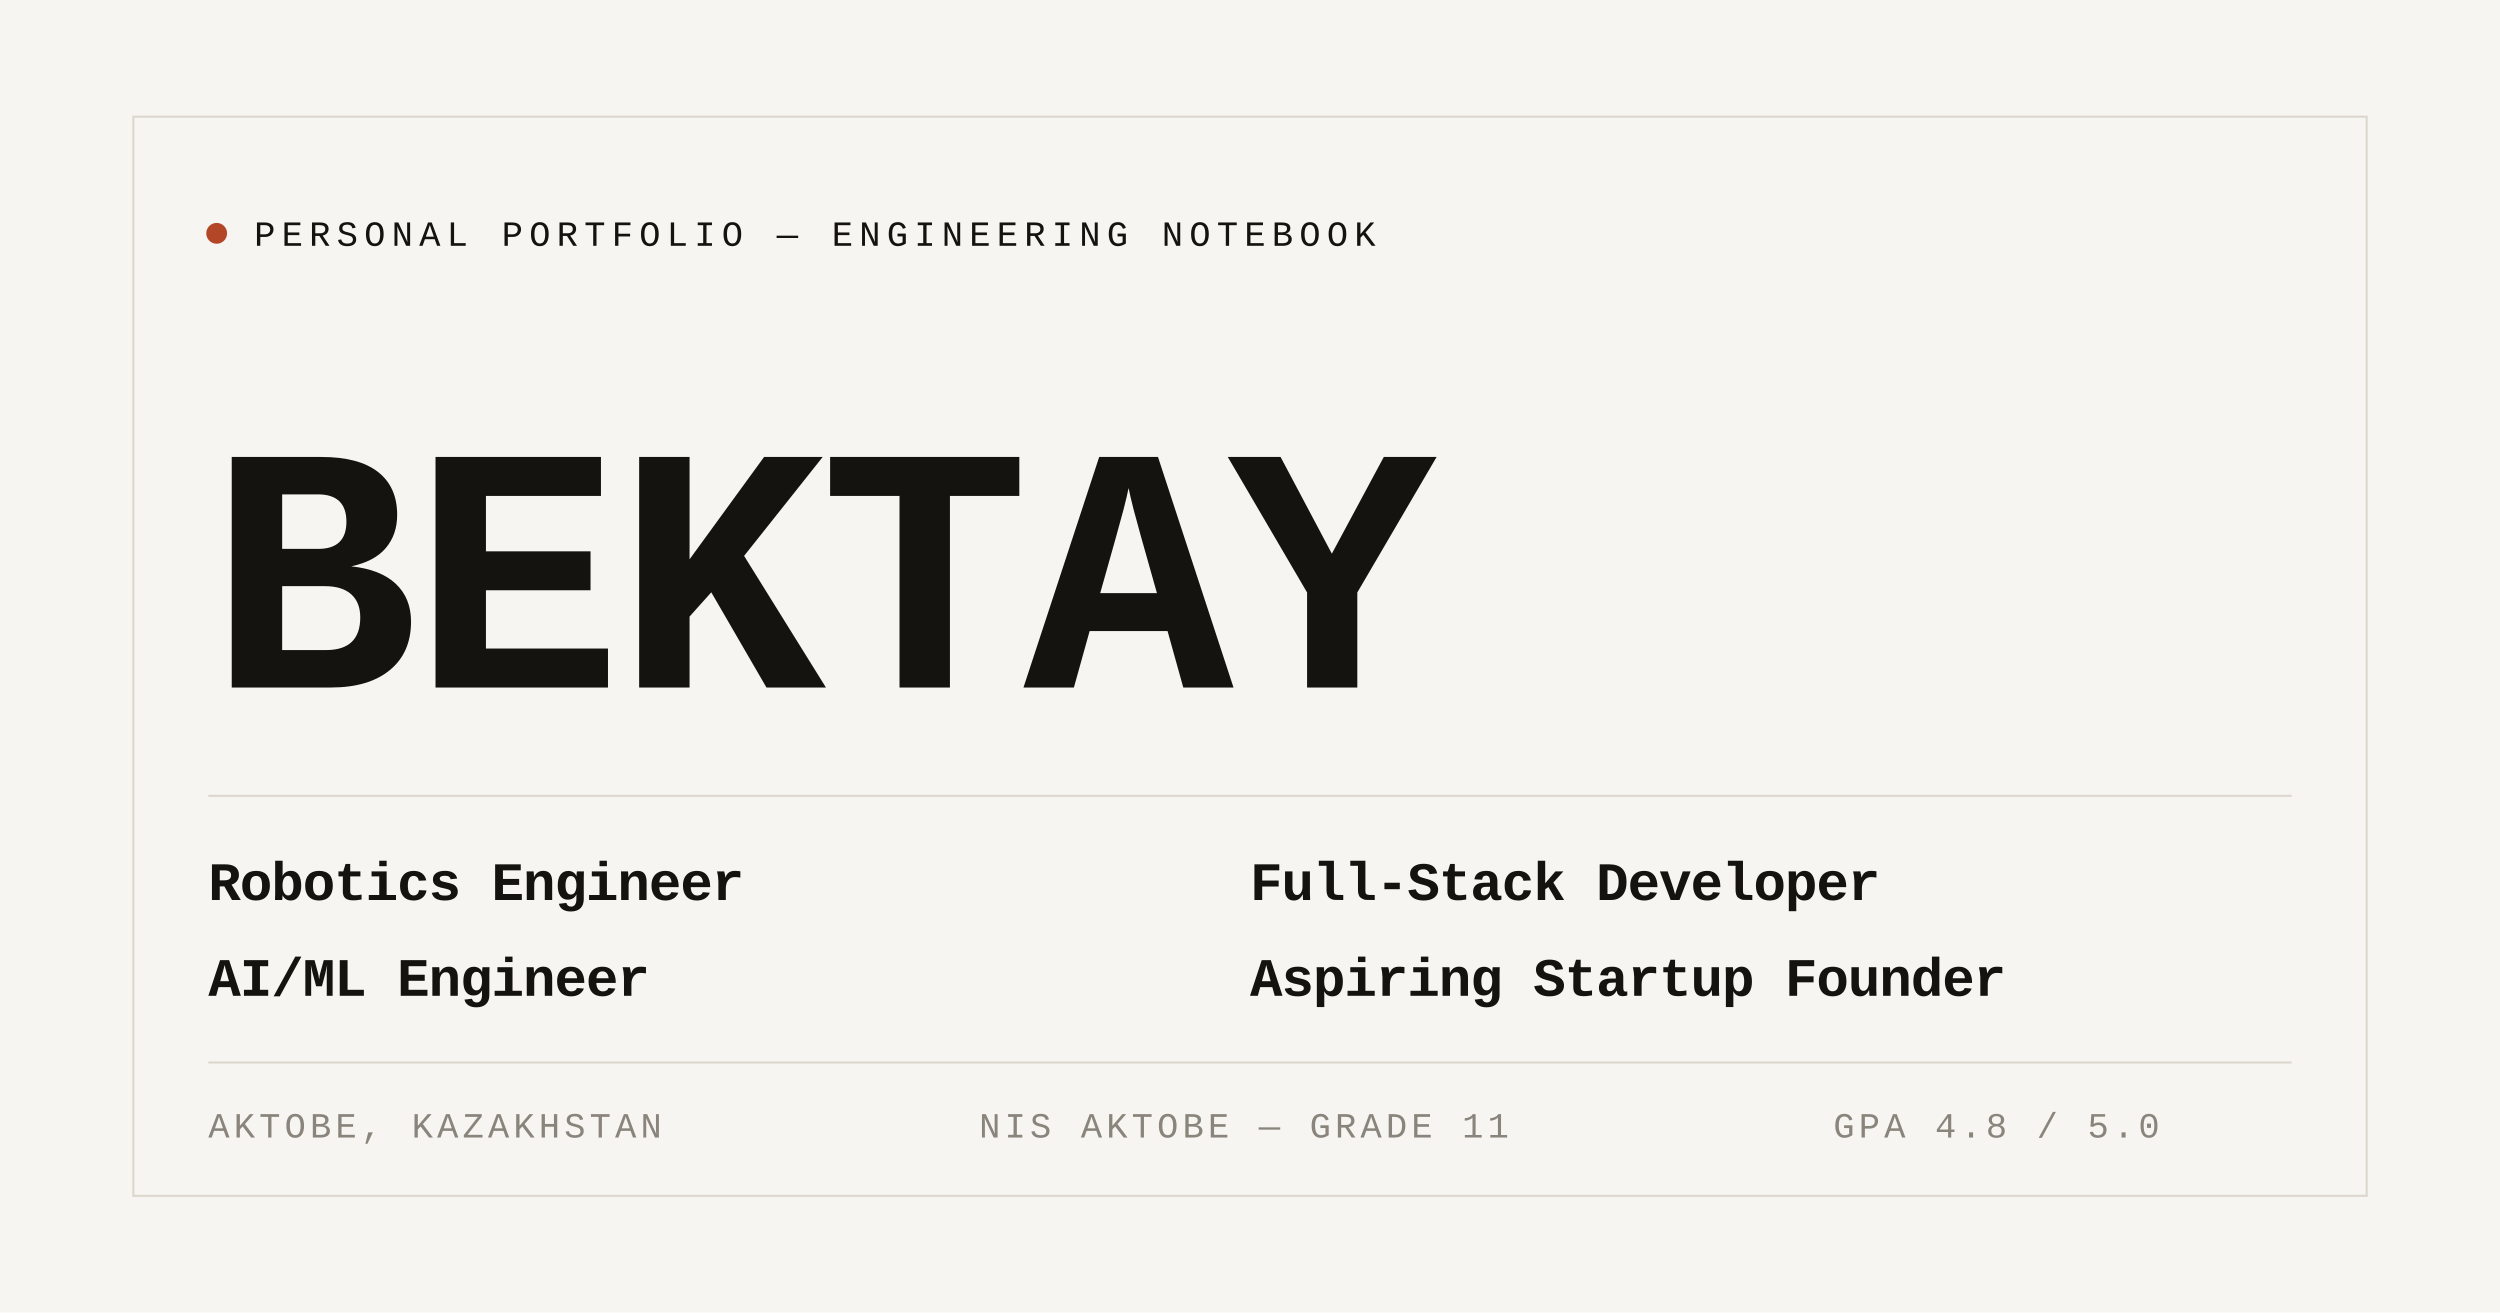
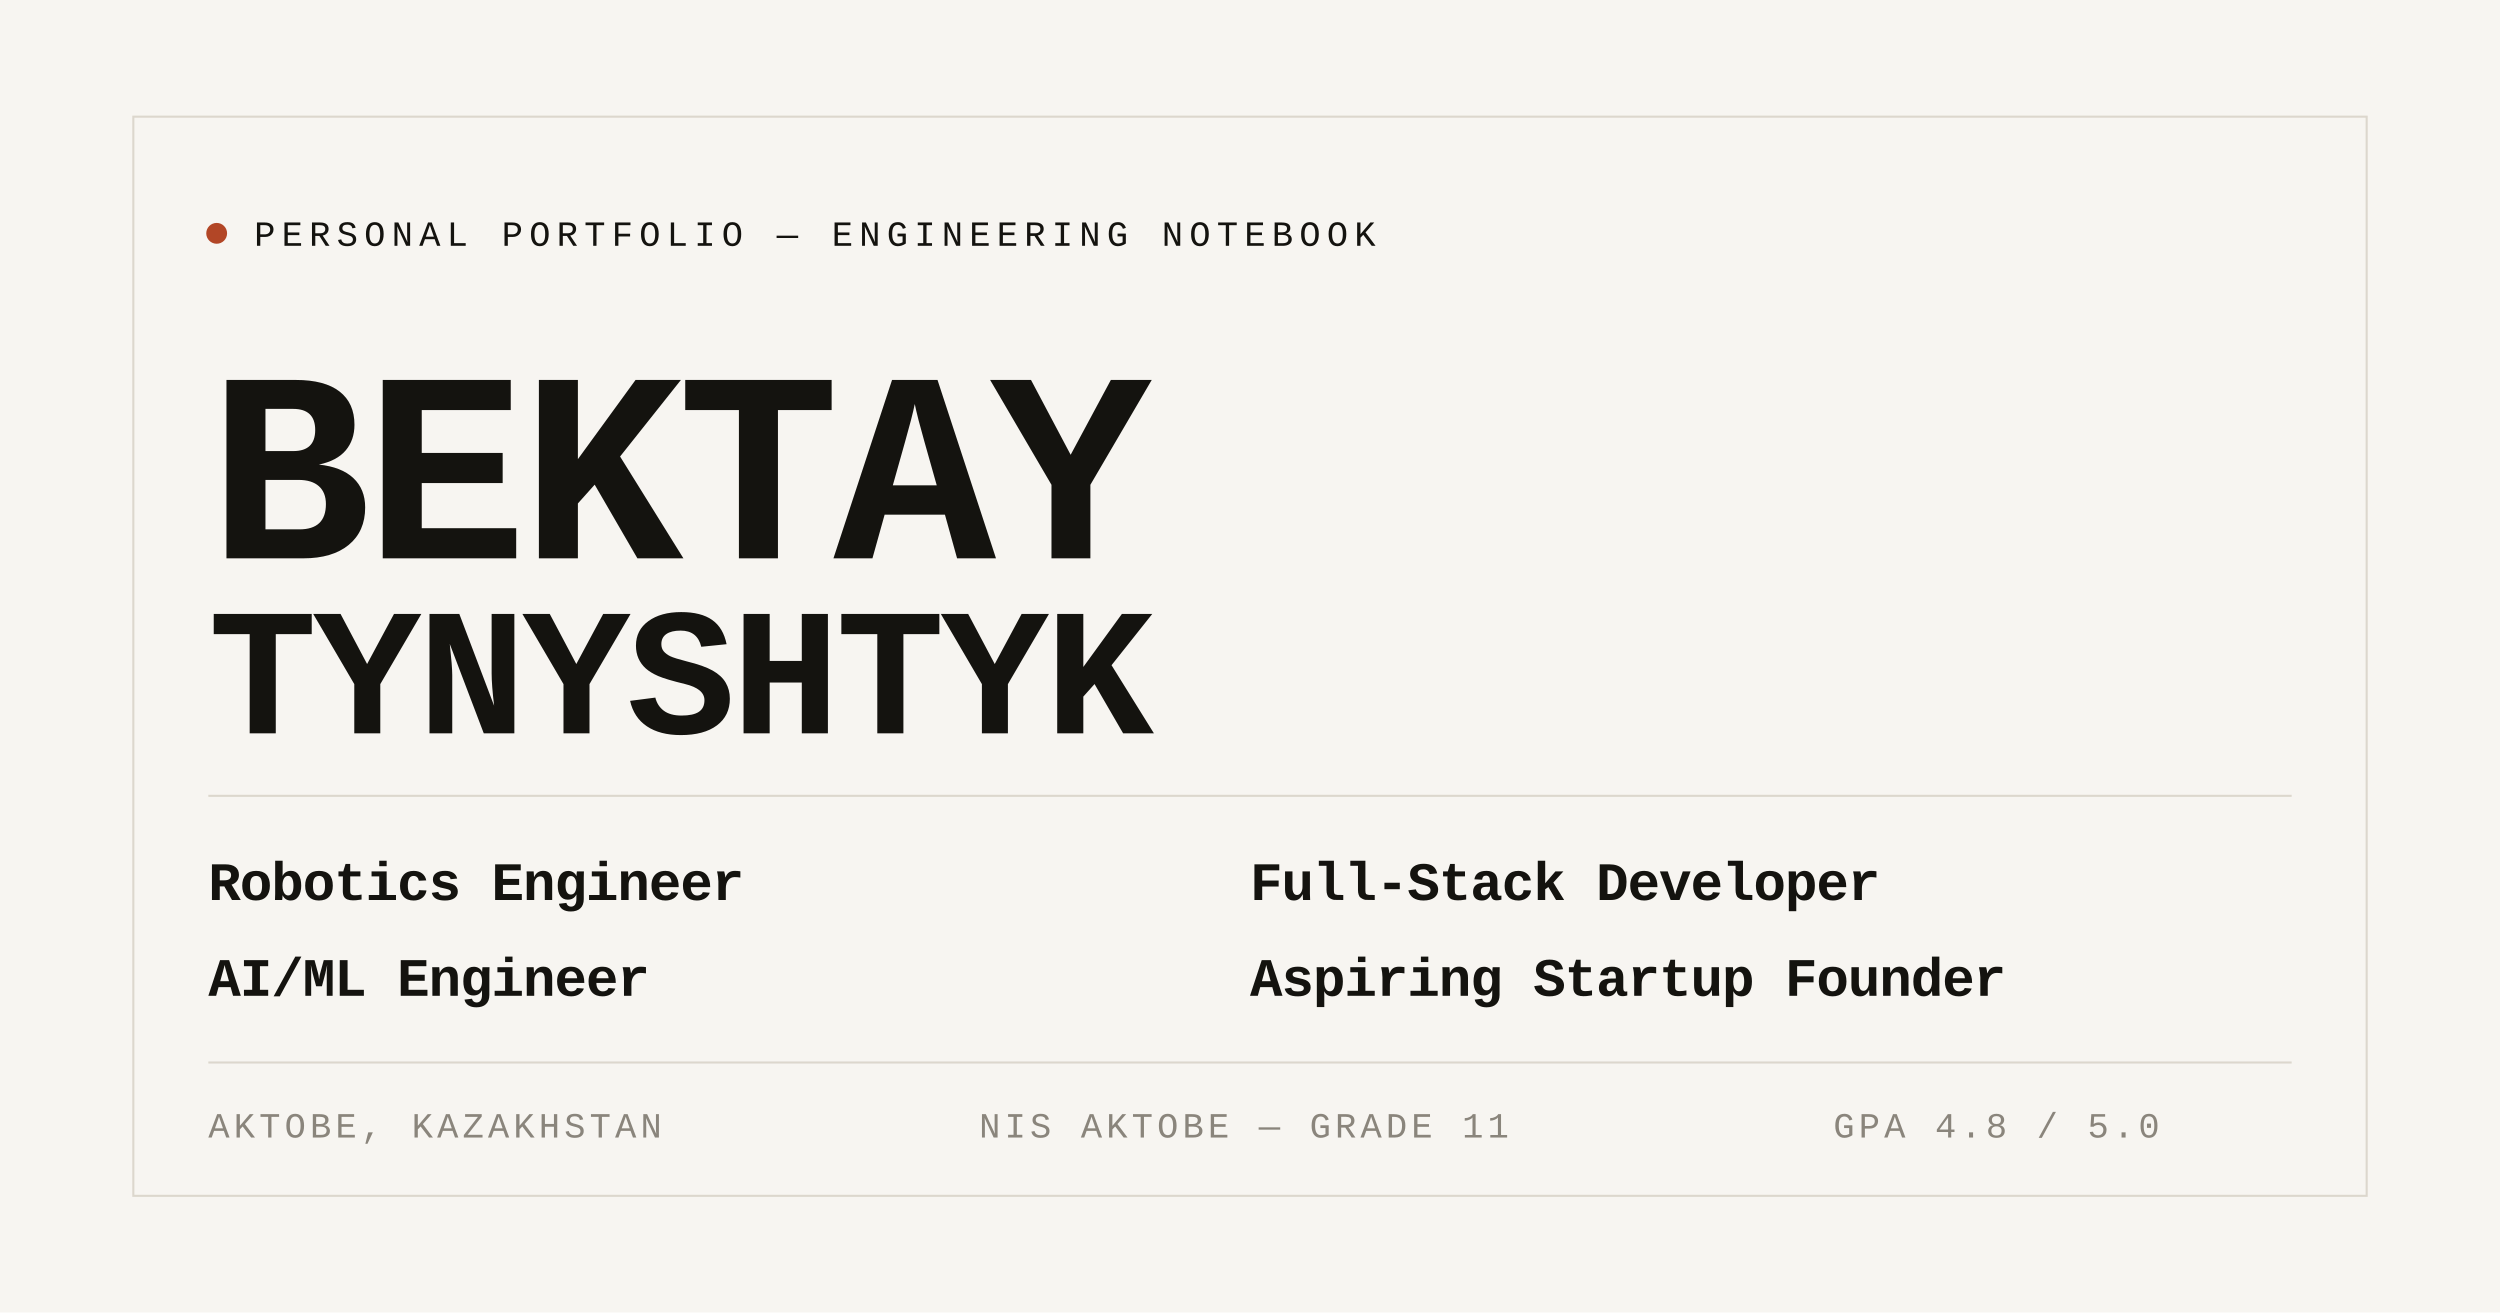
<svg xmlns="http://www.w3.org/2000/svg" width="1200" height="630" viewBox="0 0 1200 630">
  <rect width="1200" height="630" fill="#f7f5f1" />
  <rect x="64" y="56" width="1072" height="518" fill="none" stroke="#dcd7cd" stroke-width="1" />
  <circle cx="104" cy="112" r="5" fill="#b24626" />
  <text x="122" y="118" font-family="Courier New, Courier, monospace" font-size="17" letter-spacing="3" fill="#14130f">PERSONAL PORTFOLIO — ENGINEERING NOTEBOOK</text>
-   <text x="100" y="330" font-family="Courier New, Courier, monospace" font-size="168" font-weight="700" letter-spacing="-3" fill="#14130f">BEKTAY</text>
+   <text x="100" y="268" font-family="Courier New, Courier, monospace" font-size="130" font-weight="700" letter-spacing="-3" fill="#14130f">BEKTAY</text>
+   <text x="100" y="352" font-family="Courier New, Courier, monospace" font-size="87" font-weight="700" letter-spacing="-2" fill="#14130f">TYNYSHTYK</text>
  <line x1="100" y1="382" x2="1100" y2="382" stroke="#dcd7cd" stroke-width="1" />
  <text x="100" y="432" font-family="Courier New, Courier, monospace" font-size="26" font-weight="700" letter-spacing="-0.5" fill="#14130f">Robotics Engineer</text>
  <text x="600" y="432" font-family="Courier New, Courier, monospace" font-size="26" font-weight="700" letter-spacing="-0.5" fill="#14130f">Full-Stack Developer</text>
  <text x="100" y="478" font-family="Courier New, Courier, monospace" font-size="26" font-weight="700" letter-spacing="-0.5" fill="#14130f">AI/ML Engineer</text>
  <text x="600" y="478" font-family="Courier New, Courier, monospace" font-size="26" font-weight="700" letter-spacing="-0.5" fill="#14130f">Aspiring Startup Founder</text>
  <line x1="100" y1="510" x2="1100" y2="510" stroke="#dcd7cd" stroke-width="1" />
  <text x="100" y="546" font-family="Courier New, Courier, monospace" font-size="17" letter-spacing="2" fill="#8a857c">AKTOBE, KAZAKHSTAN</text>
  <text x="470" y="546" font-family="Courier New, Courier, monospace" font-size="17" letter-spacing="2" fill="#8a857c">NIS AKTOBE — GRADE 11</text>
  <text x="880" y="546" font-family="Courier New, Courier, monospace" font-size="17" letter-spacing="2" fill="#8a857c">GPA 4.8 / 5.0</text>
</svg>
